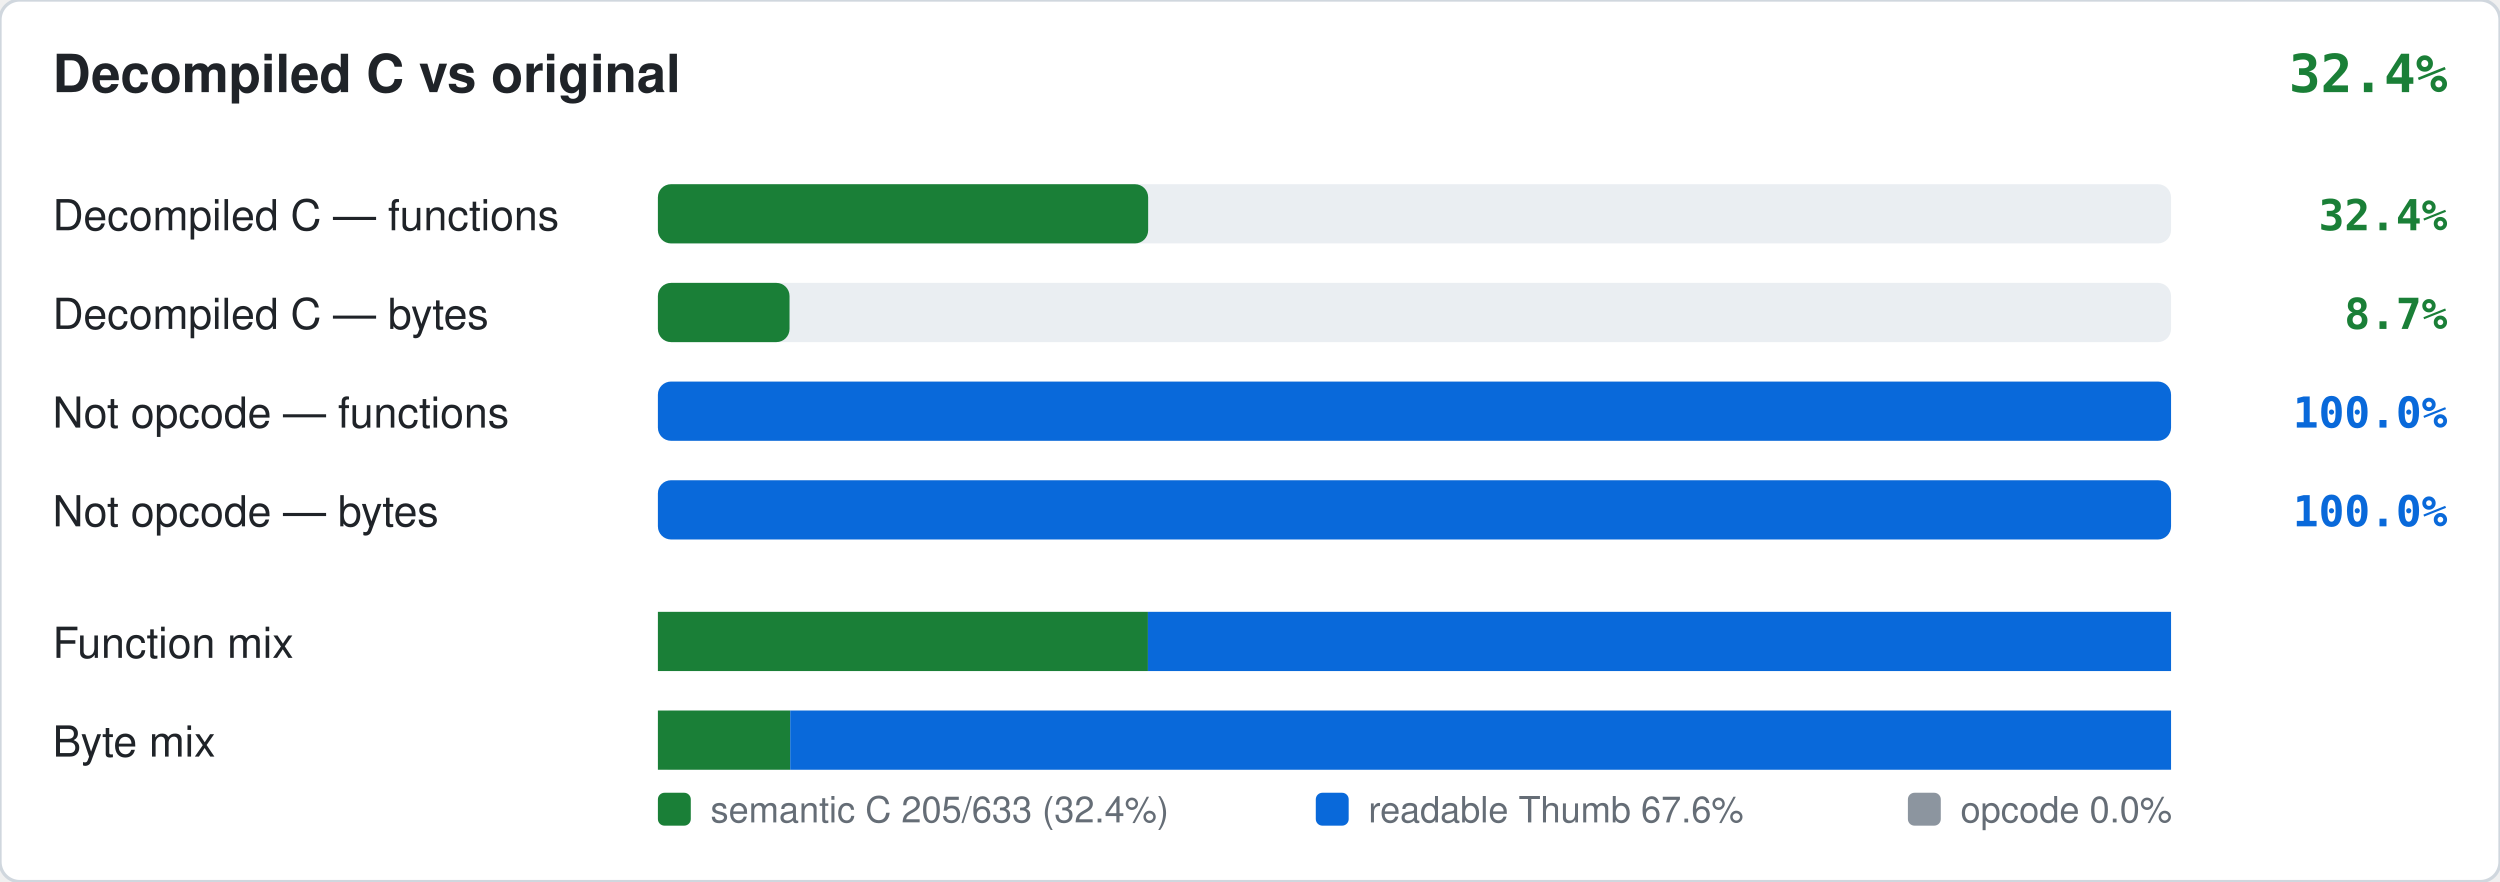
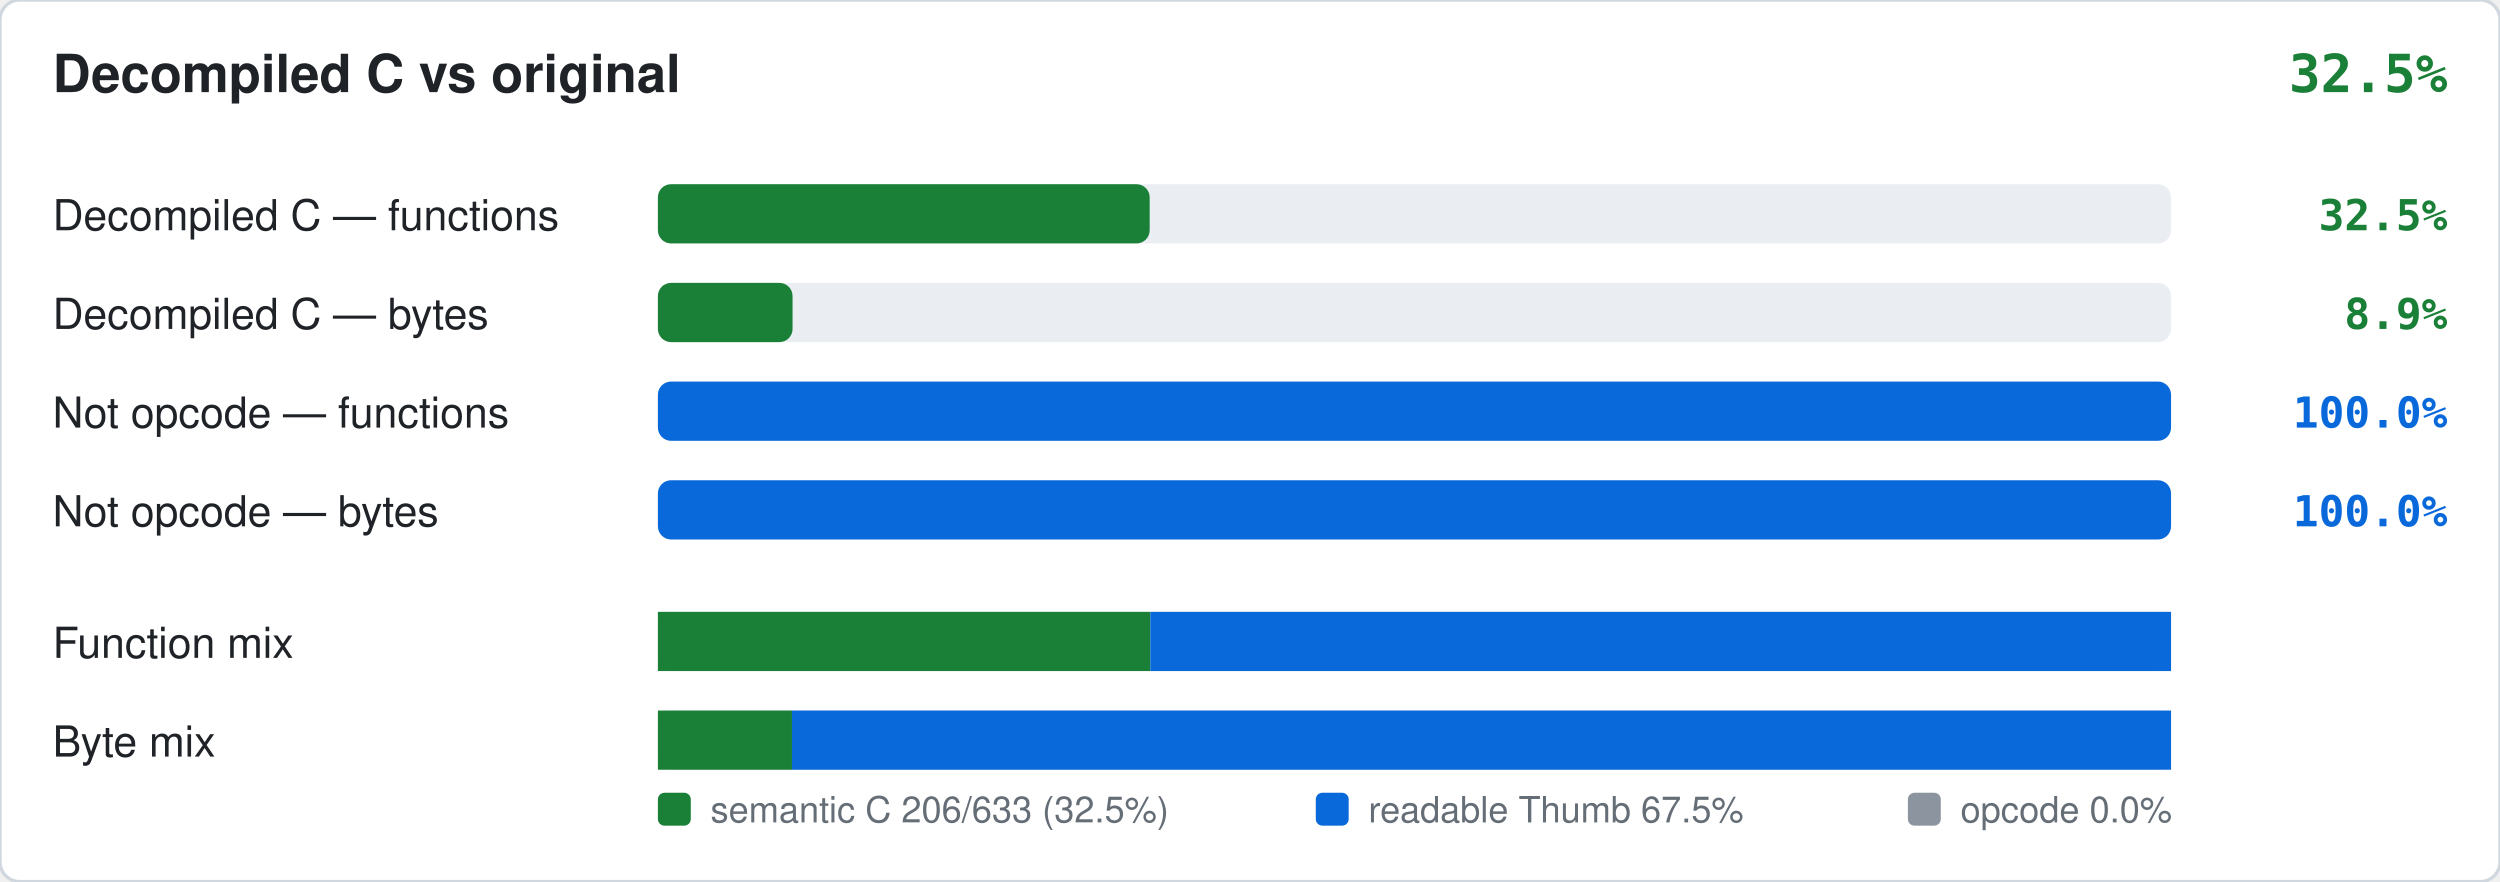
- <svg xmlns="http://www.w3.org/2000/svg" width="760" height="268" viewBox="0 0 760 268" role="img" aria-label="Decompiled C 32.4% functions, 8.7% bytes (205/633, 7,894/90,272)">
+ <svg xmlns="http://www.w3.org/2000/svg" width="760" height="268" viewBox="0 0 760 268" role="img" aria-label="Decompiled C 32.5% functions, 8.9% bytes (206/633, 7,998/90,272)">
  <rect width="760" height="268" rx="6" fill="#ffffff" stroke="#d0d7de" />
  <text x="16" y="28" font-family="-apple-system,BlinkMacSystemFont,Segoe UI,Helvetica,Arial,sans-serif" font-size="16" font-weight="600" fill="#1f2328">Decompiled C vs original</text>
-   <text x="744" y="28" text-anchor="end" font-family="ui-monospace,SFMono-Regular,Menlo,Consolas,monospace" font-size="16" font-weight="700" fill="#1a7f37">32.4%</text>
+   <text x="744" y="28" text-anchor="end" font-family="ui-monospace,SFMono-Regular,Menlo,Consolas,monospace" font-size="16" font-weight="700" fill="#1a7f37">32.5%</text>
  <text x="16" y="70" font-family="-apple-system,BlinkMacSystemFont,Segoe UI,Helvetica,Arial,sans-serif" font-size="13" fill="#1f2328">Decompiled C — functions</text>
  <rect x="200.00" y="56.00" width="460.00" height="18.00" rx="4" fill="#eaeef2" />
-   <rect x="200.00" y="56.00" width="149.04" height="18.00" rx="4" fill="#1a7f37" />
-   <text x="744" y="70" text-anchor="end" font-family="ui-monospace,SFMono-Regular,Menlo,Consolas,monospace" font-size="13" font-weight="700" fill="#1a7f37">32.4%</text>
+   <rect x="200.00" y="56.00" width="149.50" height="18.00" rx="4" fill="#1a7f37" />
+   <text x="744" y="70" text-anchor="end" font-family="ui-monospace,SFMono-Regular,Menlo,Consolas,monospace" font-size="13" font-weight="700" fill="#1a7f37">32.5%</text>
  <text x="16" y="100" font-family="-apple-system,BlinkMacSystemFont,Segoe UI,Helvetica,Arial,sans-serif" font-size="13" fill="#1f2328">Decompiled C — bytes</text>
  <rect x="200.00" y="86.00" width="460.00" height="18.00" rx="4" fill="#eaeef2" />
-   <rect x="200.00" y="86.00" width="40.02" height="18.00" rx="4" fill="#1a7f37" />
-   <text x="744" y="100" text-anchor="end" font-family="ui-monospace,SFMono-Regular,Menlo,Consolas,monospace" font-size="13" font-weight="700" fill="#1a7f37">8.7%</text>
+   <rect x="200.00" y="86.00" width="40.94" height="18.00" rx="4" fill="#1a7f37" />
+   <text x="744" y="100" text-anchor="end" font-family="ui-monospace,SFMono-Regular,Menlo,Consolas,monospace" font-size="13" font-weight="700" fill="#1a7f37">8.9%</text>
  <text x="16" y="130" font-family="-apple-system,BlinkMacSystemFont,Segoe UI,Helvetica,Arial,sans-serif" font-size="13" fill="#1f2328">Not opcode — functions</text>
  <rect x="200.00" y="116.00" width="460.00" height="18.00" rx="4" fill="#eaeef2" />
  <rect x="200.00" y="116.00" width="460.00" height="18.00" rx="4" fill="#0969da" />
  <text x="744" y="130" text-anchor="end" font-family="ui-monospace,SFMono-Regular,Menlo,Consolas,monospace" font-size="13" font-weight="700" fill="#0969da">100.0%</text>
  <text x="16" y="160" font-family="-apple-system,BlinkMacSystemFont,Segoe UI,Helvetica,Arial,sans-serif" font-size="13" fill="#1f2328">Not opcode — bytes</text>
  <rect x="200.00" y="146.00" width="460.00" height="18.00" rx="4" fill="#eaeef2" />
  <rect x="200.00" y="146.00" width="460.00" height="18.00" rx="4" fill="#0969da" />
  <text x="744" y="160" text-anchor="end" font-family="ui-monospace,SFMono-Regular,Menlo,Consolas,monospace" font-size="13" font-weight="700" fill="#0969da">100.0%</text>
  <text x="16" y="200" font-family="-apple-system,BlinkMacSystemFont,Segoe UI,Helvetica,Arial,sans-serif" font-size="13" fill="#1f2328">Function mix</text>
  <rect x="200.00" y="186.00" width="460.00" height="18.00" rx="4" fill="#eaeef2" />
-   <rect x="200.00" y="186.00" width="148.97" height="18.00" fill="#1a7f37" />
-   <rect x="348.97" y="186.00" width="311.03" height="18.00" fill="#0969da" />
+   <rect x="200.00" y="186.00" width="149.70" height="18.00" fill="#1a7f37" />
+   <rect x="349.70" y="186.00" width="310.30" height="18.00" fill="#0969da" />
  <text x="16" y="230" font-family="-apple-system,BlinkMacSystemFont,Segoe UI,Helvetica,Arial,sans-serif" font-size="13" fill="#1f2328">Byte mix</text>
  <rect x="200.00" y="216.00" width="460.00" height="18.00" rx="4" fill="#eaeef2" />
-   <rect x="200.00" y="216.00" width="40.23" height="18.00" fill="#1a7f37" />
-   <rect x="240.23" y="216.00" width="419.77" height="18.00" fill="#0969da" />
+   <rect x="200.00" y="216.00" width="40.76" height="18.00" fill="#1a7f37" />
+   <rect x="240.76" y="216.00" width="419.24" height="18.00" fill="#0969da" />
  <rect x="200" y="241" width="10" height="10" rx="2" fill="#1a7f37" />
-   <text x="216" y="250" font-family="-apple-system,BlinkMacSystemFont,Segoe UI,Helvetica,Arial,sans-serif" font-size="11" fill="#656d76">semantic C 205/633 (32.4%)</text>
+   <text x="216" y="250" font-family="-apple-system,BlinkMacSystemFont,Segoe UI,Helvetica,Arial,sans-serif" font-size="11" fill="#656d76">semantic C 206/633 (32.5%)</text>
  <rect x="400" y="241" width="10" height="10" rx="2" fill="#0969da" />
-   <text x="416" y="250" font-family="-apple-system,BlinkMacSystemFont,Segoe UI,Helvetica,Arial,sans-serif" font-size="11" fill="#656d76">readable Thumb 67.6%</text>
+   <text x="416" y="250" font-family="-apple-system,BlinkMacSystemFont,Segoe UI,Helvetica,Arial,sans-serif" font-size="11" fill="#656d76">readable Thumb 67.5%</text>
  <rect x="580" y="241" width="10" height="10" rx="2" fill="#8c959f" />
  <text x="596" y="250" font-family="-apple-system,BlinkMacSystemFont,Segoe UI,Helvetica,Arial,sans-serif" font-size="11" fill="#656d76">opcode 0.0%</text>
</svg>
